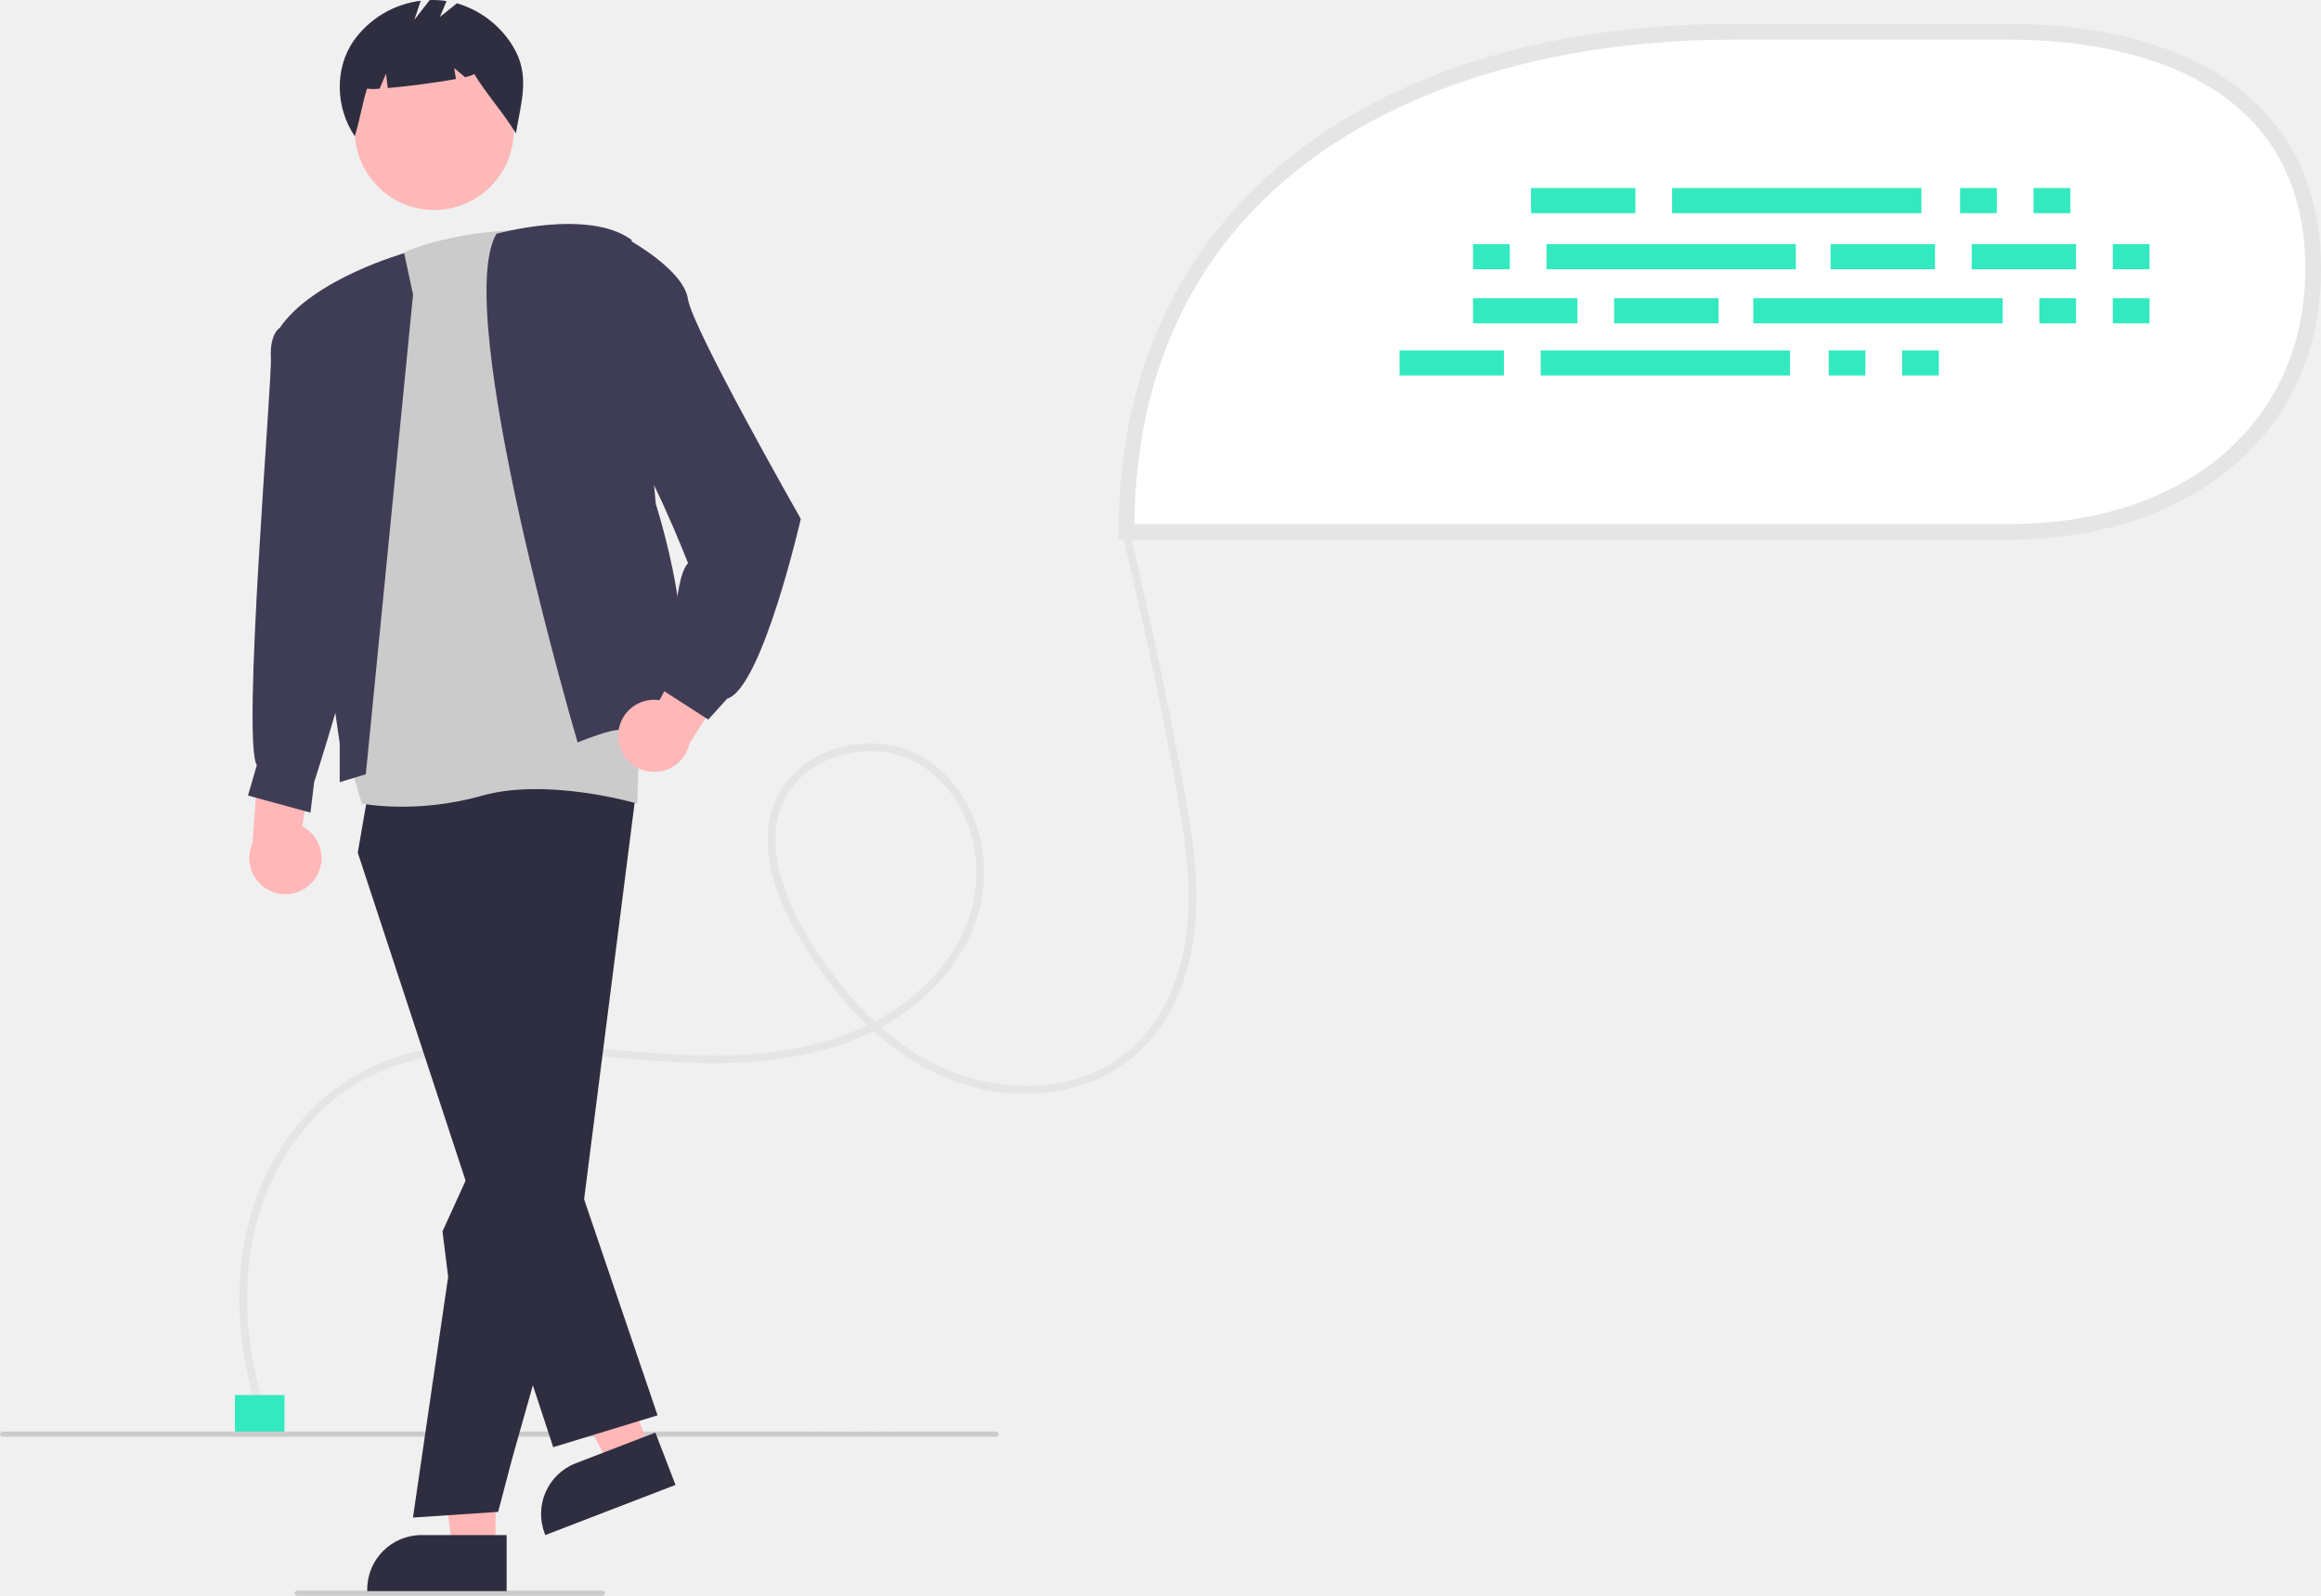
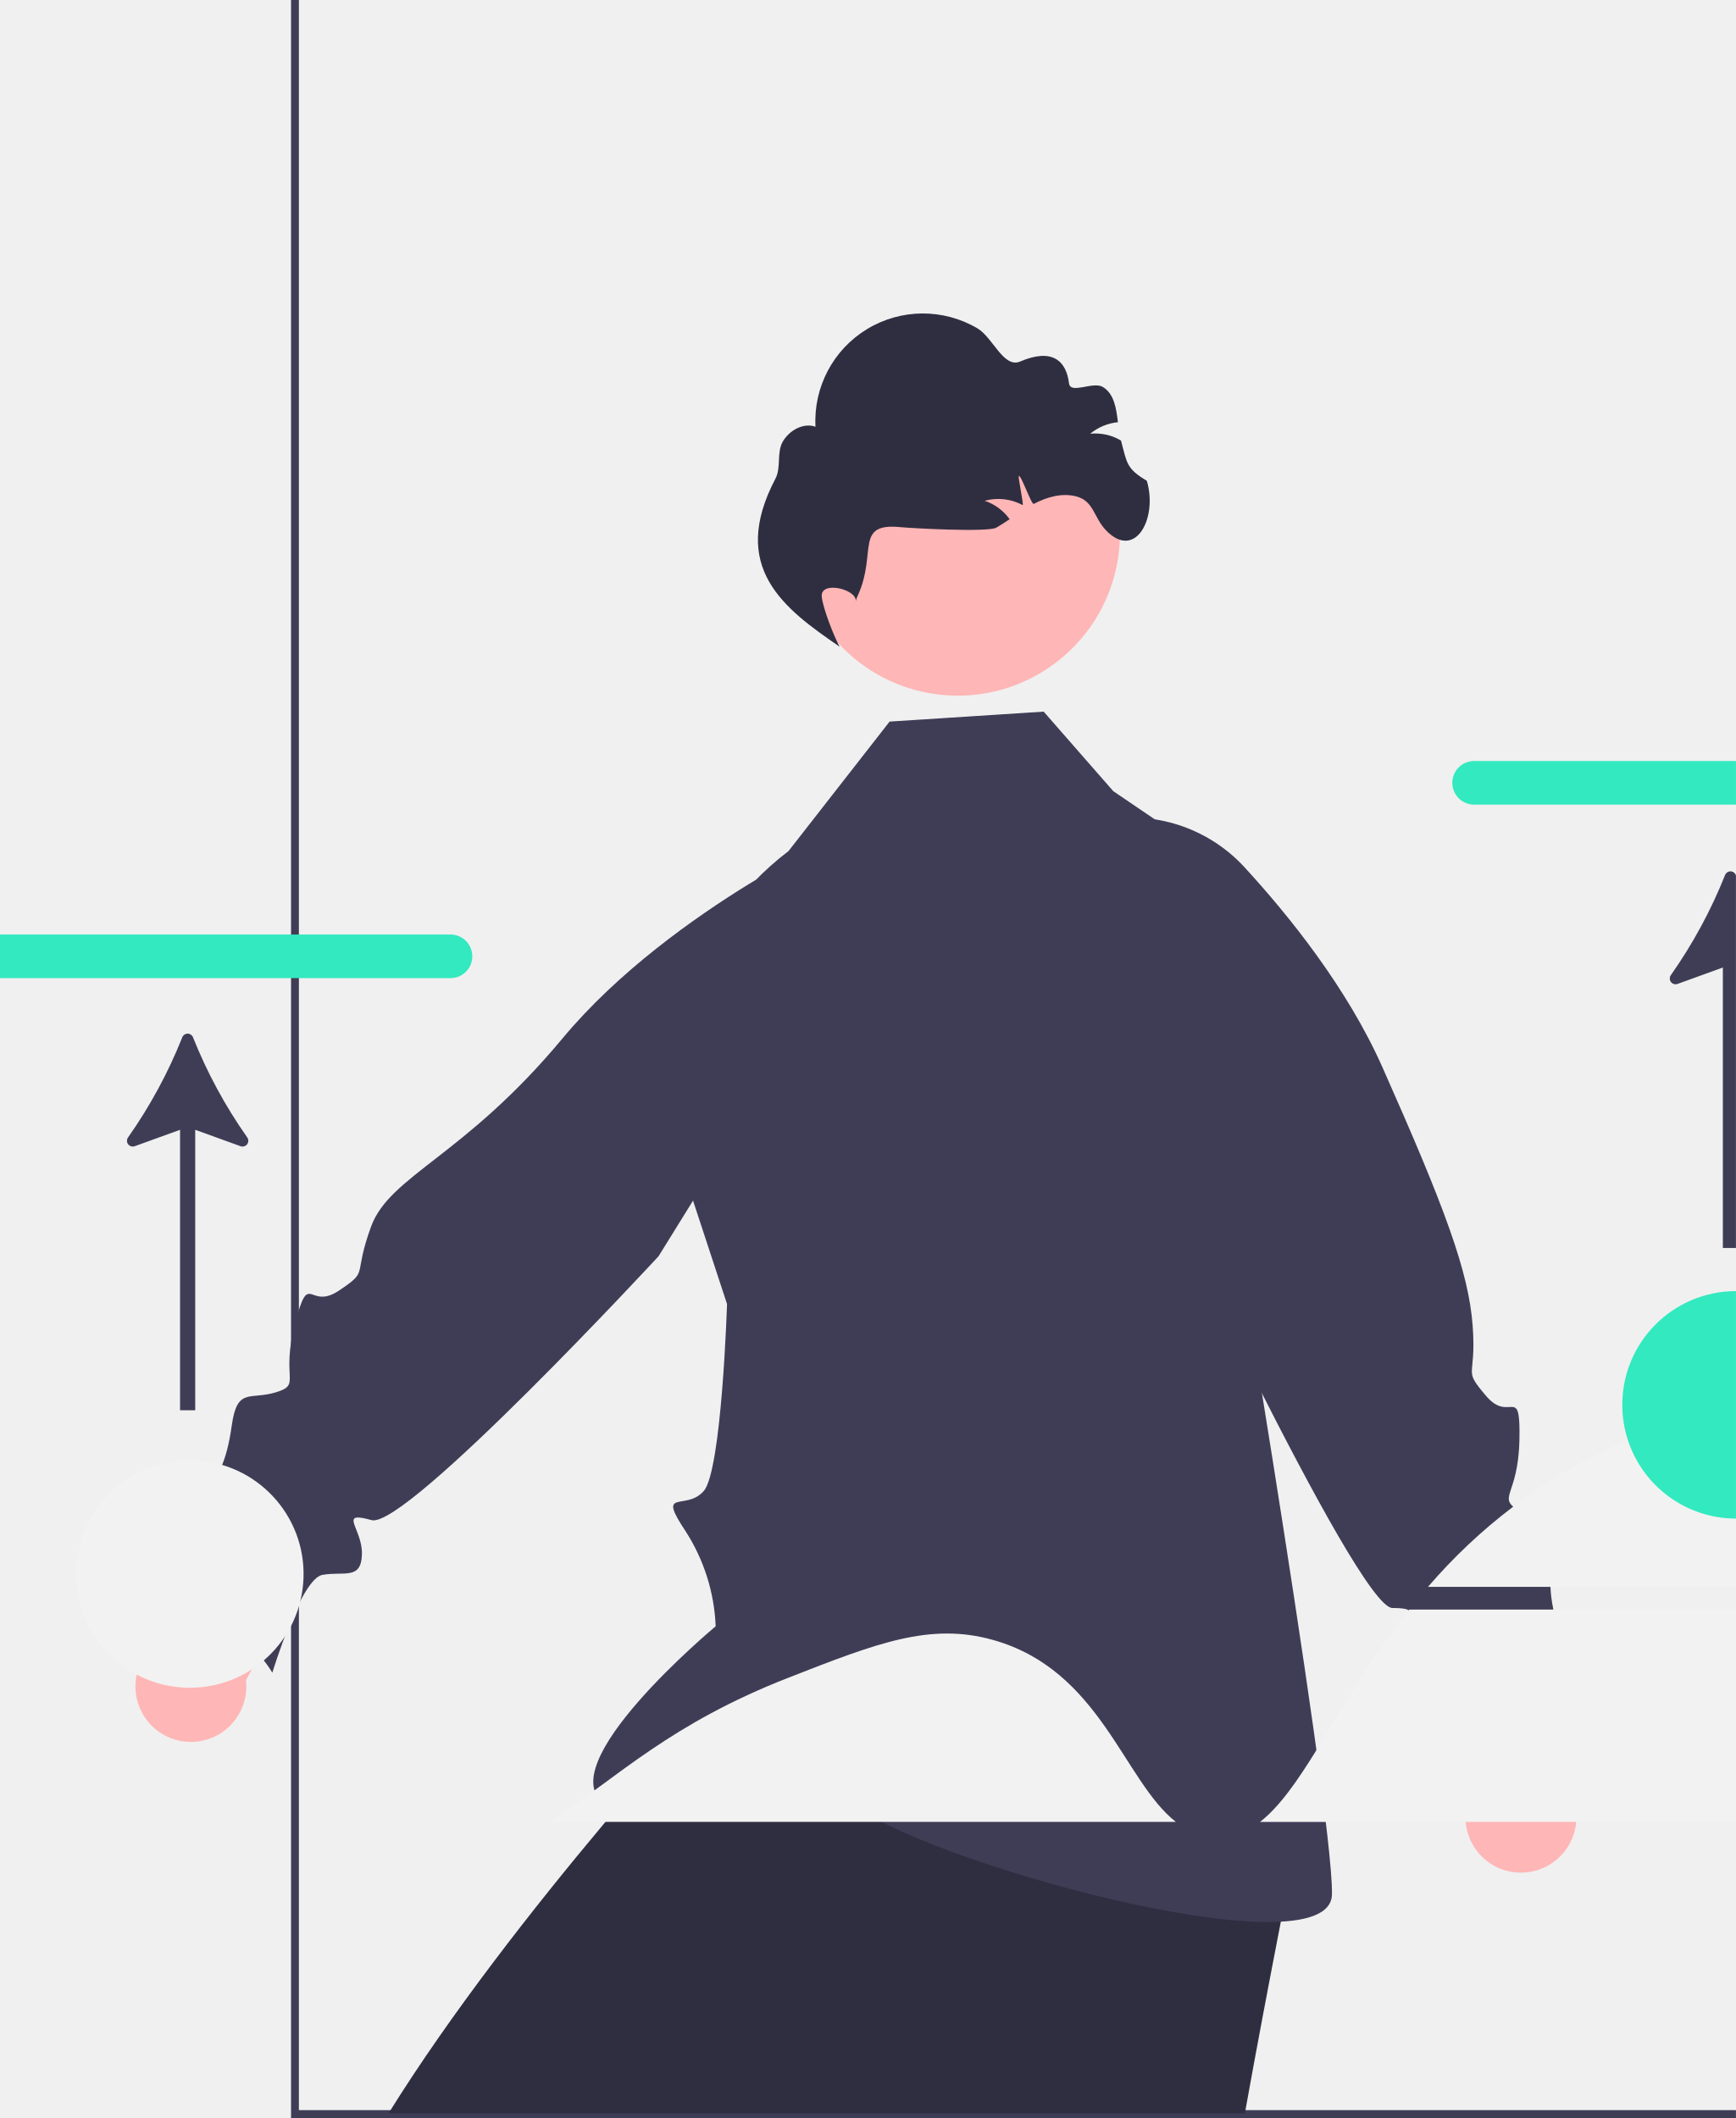
- <svg xmlns="http://www.w3.org/2000/svg" data-name="Layer 1" width="890.106" height="611.972" viewBox="0 0 890.106 611.972">
-   <path d="M467.023,693.807l.279-1.112c.062-.244,6.366-24.577,25.397-37.79,19.031-13.213,44.033-10.616,44.282-10.588l1.14.126-.28,1.111c-.062.244-6.366,24.577-25.397,37.79-19.031,13.213-44.033,10.616-44.282,10.588Zm26.817-37.258c-16.09,11.171-22.792,30.594-24.27,35.49,5.106.323,25.66.824,41.735-10.337,16.073-11.16,22.788-30.591,24.27-35.49C530.466,645.888,509.913,645.388,493.839,656.548Z" transform="translate(-154.9469 -144.014)" fill="#f1f1f1" />
-   <path d="M500.749,662.453c-9.598,20.969-32.21,31.179-32.21,31.179s-7.05-23.787,2.548-44.756S503.296,617.697,503.296,617.697,510.347,641.484,500.749,662.453Z" transform="translate(-154.9469 -144.014)" fill="#f1f1f1" />
-   <path d="M257.106,686.225c-10.35-31.83-11.197-68.003,6.294-97.533,7.436-12.553,17.886-23.393,30.704-30.48,14.785-8.174,31.852-10.847,48.549-11.216,36.306-.801,72.365,7.969,108.675,3.435,16.291-2.034,32.541-6.598,46.505-15.447,12.074-7.651,22.554-18.358,28.738-31.343a57.36,57.36,0,0,0,3.841-39.854c-3.432-12.593-11.508-24.367-23.319-30.396-10.731-5.478-23.904-5.623-34.992-1.093-11.928,4.874-20.517,14.956-22.344,27.859-2.279,16.097,4.969,32.023,13.037,45.497,7.766,12.969,17.181,25.141,28.621,35.083,11.081,9.63,24.147,17.221,38.52,20.594,13.635,3.2,28.341,2.917,41.595-1.809a59.165,59.165,0,0,0,32.023-27.392c7.759-14.033,10.468-30.247,10.201-46.133-.315-18.761-4.274-37.333-7.808-55.691q-5.377-27.928-11.556-55.694-3.012-13.534-6.213-27.025c-.445-1.878-3.339-1.083-2.893.798,8.488,35.797,16.424,71.88,22.445,108.184,2.858,17.233,4.648,35.106,1.064,52.373-3.022,14.561-9.805,28.677-21.405,38.311-22.136,18.384-55.153,16.056-78.845,2.183-12.777-7.482-23.616-17.961-32.59-29.67-9.277-12.104-17.917-25.947-21.833-40.806-2.022-7.672-2.598-15.862-.263-23.535a30.765,30.765,0,0,1,10.149-14.992c9.009-7.309,21.746-9.934,33.005-7.471,12.685,2.775,22.499,12.321,27.765,23.933a53.342,53.342,0,0,1,1.787,38.867c-4.542,13.424-13.962,24.898-25.285,33.243-12.89,9.498-28.252,14.886-43.94,17.541-35.196,5.957-70.551-1.833-105.812-2.548-16.069-.326-32.539.911-47.726,6.527a81.546,81.546,0,0,0-34.626,24.752c-20.066,24.342-25.621,56.645-20.871,87.268a157.091,157.091,0,0,0,5.912,24.477c.594,1.828,3.492,1.046,2.893-.798Z" transform="translate(-154.9469 -144.014)" fill="#e5e5e5" />
-   <rect x="90.106" y="534.972" width="19" height="15" fill="#33e9bf" />
-   <path d="M586.926,347.955H925.813c64.198,0,116.24-36.591,116.24-100.788v-0c0-64.198-52.042-90.955-116.24-90.955H819.406c-128.395,0-232.48,63.348-232.48,191.743Z" transform="translate(-154.9469 -144.014)" fill="#fff" />
-   <path d="M925.813,350.954H583.925v-3c0-61.431,23.957-112.059,69.28-146.411,41.719-31.619,99.189-48.333,166.2-48.333H925.813c34.373,0,63.389,7.588,83.914,21.945,23.441,16.396,35.326,40.624,35.326,72.01,0,31.466-12.154,58.021-35.149,76.792C988.58,341.367,958.716,350.954,925.813,350.954Zm-335.869-6H925.813c67.732,0,113.24-39.298,113.24-97.788,0-79.385-79.192-87.955-113.24-87.955H819.406C709.267,159.211,591.633,208.075,589.944,344.954Z" transform="translate(-154.9469 -144.014)" fill="#e5e5e5" />
-   <rect x="587.145" y="72.118" width="40.028" height="9.636" fill="#33e9bf" />
-   <rect x="751.702" y="72.118" width="14.084" height="9.636" fill="#33e9bf" />
-   <rect x="779.87" y="72.118" width="14.084" height="9.636" fill="#33e9bf" />
-   <rect x="641.256" y="72.118" width="95.621" height="9.636" fill="#33e9bf" />
-   <rect x="536.74" y="134.383" width="40.028" height="9.636" fill="#33e9bf" />
-   <rect x="701.297" y="134.383" width="14.084" height="9.636" fill="#33e9bf" />
-   <rect x="729.465" y="134.383" width="14.084" height="9.636" fill="#33e9bf" />
-   <rect x="590.851" y="134.383" width="95.621" height="9.636" fill="#33e9bf" />
-   <rect x="702.039" y="93.614" width="40.028" height="9.636" fill="#33e9bf" />
-   <rect x="756.15" y="93.614" width="40.028" height="9.636" fill="#33e9bf" />
-   <rect x="810.261" y="93.614" width="14.084" height="9.636" fill="#33e9bf" />
-   <rect x="564.907" y="93.614" width="14.084" height="9.636" fill="#33e9bf" />
-   <rect x="593.075" y="93.614" width="95.621" height="9.636" fill="#33e9bf" />
-   <rect x="619.019" y="114.369" width="40.028" height="9.636" fill="#33e9bf" />
-   <rect x="564.907" y="114.369" width="40.028" height="9.636" fill="#33e9bf" />
-   <rect x="810.261" y="114.369" width="14.084" height="9.636" fill="#33e9bf" />
-   <rect x="782.094" y="114.369" width="14.084" height="9.636" fill="#33e9bf" />
-   <rect x="672.389" y="114.369" width="95.621" height="9.636" fill="#33e9bf" />
-   <path d="M536.947,694.986h-381a1,1,0,0,1,0-2h381a1,1,0,0,1,0,2Z" transform="translate(-154.9469 -144.014)" fill="#cbcbcb" />
-   <path d="M385.947,755.986h-117a1,1,0,0,1,0-2h117a1,1,0,1,1,0,2Z" transform="translate(-154.9469 -144.014)" fill="#cbcbcb" />
-   <path d="M275.368,481.503a13.749,13.749,0,0,0-4.482-20.601l7.248-48.321L255.098,423.26,251.747,467.509a13.824,13.824,0,0,0,23.621,13.994Z" transform="translate(-154.9469 -144.014)" fill="#ffb7b7" />
-   <polygon points="190.07 594.085 173.49 594.084 165.603 530.133 190.073 530.134 190.07 594.085" fill="#ffb7b7" />
-   <path d="M349.245,754.171l-53.461-.002v-.676a20.809,20.809,0,0,1,20.808-20.808h.001l32.652.001Z" transform="translate(-154.9469 -144.014)" fill="#2f2e41" />
-   <polygon points="249.331 555.947 233.847 561.911 203.476 505.027 226.328 496.225 249.331 555.947" fill="#ffb7b7" />
-   <path d="M414.008,713.449l-49.925,19.23-.243-.631a20.825,20.825,0,0,1,11.947-26.917l.001-0L406.28,693.384Z" transform="translate(-154.9469 -144.014)" fill="#2f2e41" />
-   <polygon points="141.884 299.94 137.199 326.966 212.158 554.969 252.175 542.753 223.581 458.657 194.687 333.962 194.061 289.516 141.884 299.94" fill="#2f2e41" />
-   <polygon points="158.371 581.952 171.87 489.638 169.693 472.216 194.061 418.738 191.253 291.986 244.39 299.94 223.581 463.201 196.481 559.086 191.037 579.774 158.371 581.952" fill="#2f2e41" />
-   <circle cx="166.537" cy="50.048" r="30.488" fill="#ffb8b8" />
-   <path d="M351.576,161.622A37.581,37.581,0,0,0,330.198,145.28l-6.536,5.229,2.541-6.099a34.597,34.597,0,0,0-6.46-.373l-5.881,7.561,2.434-7.302A37.222,37.222,0,0,0,290.619,159.569c-7.485,10.792-6.984,25.794.378,36.671,2.021-6.21,2.71-12.031,4.73-18.241a18.382,18.382,0,0,0,4.788.023l2.459-5.737.687,5.494c7.62-.664,18.924-2.122,26.148-3.457l-.702-4.215,4.203,3.502c2.213-.51,3.528-.972,3.419-1.325,5.373,8.662,10.697,14.195,16.07,22.856C354.837,182.924,358.438,172.768,351.576,161.622Z" transform="translate(-154.9469 -144.014)" fill="#2f2e41" />
-   <path d="M380.715,232.41s-58.061-5.161-83.473,15.93L289.363,437.421l4.345,14.755s20.783,4.148,46-3.007,59.628,3.007,59.628,3.007l3.7-115.78Z" transform="translate(-154.9469 -144.014)" fill="#cbcbcb" />
-   <path d="M295.24,440.925l18.119-183.943-3.42-15.861s-34.956,9.873-47.694,28.619l22.989,159.4v14.814Z" transform="translate(-154.9469 -144.014)" fill="#3f3d56" />
-   <path d="M376.471,428.71S327.86,263.813,345.305,233.684c0,0,35.089-9.895,51.855,2.31l9.286,101.277s18.631,57.907,4.344,71.525l3.135,13.618s-19.059,1.123-23.14,1.65S376.471,428.71,376.471,428.71Z" transform="translate(-154.9469 -144.014)" fill="#3f3d56" />
-   <path d="M273.083,268.649l-10.837,1.091s-3.896,2.116-3.417,11.52-11.245,147.212-5.383,156.161l-3.393,11.671,23.955,6.533,1.423-11.671s9.703-30.166,10.945-37.83S273.083,268.649,273.083,268.649Z" transform="translate(-154.9469 -144.014)" fill="#3f3d56" />
-   <path d="M392.023,426.417a13.75,13.75,0,0,1,15.86-13.891L430.806,369.376l12.161,22.289-23.633,37.559A13.824,13.824,0,0,1,392.023,426.417Z" transform="translate(-154.9469 -144.014)" fill="#ffb7b7" />
-   <path d="M383.163,241.344l12.908-5.35s21.018,11.424,22.703,22.703,43.28,84.293,43.28,84.293-14.872,65.002-28.233,68.947l-7.261,8.013-20.062-12.927,6.5-6.5s-.171-34.386,5.824-40.546c0,0-16.872-43.181-24.494-47.536S383.163,241.344,383.163,241.344Z" transform="translate(-154.9469 -144.014)" fill="#3f3d56" />
+ <svg xmlns="http://www.w3.org/2000/svg" data-name="Layer 1" width="441.22" height="538.35" viewBox="0 0 441.22 538.35">
+   <polygon points="441.22 536.35 441.22 538.35 73.97 538.35 73.97 0 75.97 0 75.97 536.35 441.22 536.35" fill="#3f3d56" />
+   <path d="M707.447,656.16s-1.151,5.868-2.864,14.755c-2.429,12.494-5.952,30.969-8.914,47.535H478.014c15.92-25.635,37.216-52.687,54.161-72.917l1.264-1.516c.548-.646,1.081-1.277,1.614-1.909,6.711-7.932,12.579-14.642,16.959-19.584,0-.014.014-.014.028-.014,5.124-5.77,8.227-9.097,8.227-9.097l5.447,1.586,12.579,3.65,92.571,26.884Z" transform="translate(-379.2667 -181.277)" fill="#2f2e41" />
+   <path d="M717.804,662.806c-.42,20.41-106.11-8.85-122.02-23.37-15.91-14.53-47.01,10.1-62.41.63-15.4-9.48,27.79-45.42,27.79-45.42a48.126,48.126,0,0,0-7.58-24.06c-7.58-11.37,0-5.05,4.57-10.35,4.56-5.3,5.9-47.5,5.9-47.5l-10.35-31.49a75.489,75.489,0,0,1,25.98-83.65l25.69-32.91,39.16-2.53,17.69,20.22,35.37,24-6.18,76.64s1.91,11.38,4.71,28.45c1.91,11.66,4.24,25.99,6.65,41.16C710.024,598.296,718.034,651.576,717.804,662.806Z" transform="translate(-379.2667 -181.277)" fill="#3f3d56" />
+   <path d="M752.785,637.836,743.725,596.718l22.767-8.453,8.032,43.814a14.095,14.095,0,1,1-21.739,5.758Z" transform="translate(-379.2667 -181.277)" fill="#ffb6b6" />
+   <path d="M660.603,389.574l.675-.097a39.04,39.04,0,0,1,34.298,12.235c11.205,12.184,26.068,30.609,35.044,50.808,15.853,35.673,21.922,51.909,22.947,65.738s-2.689,10.628,3.406,17.824,8.784-3.432,8.477,11.191-5.89,14.341-.051,18.08,9.834,1.357,8.477,11.191.231,12.497.487,15.955,8.17,25.814,8.17,25.814-25.276,6.044-35.673,15.853c0,0-.461-24.995-5.506-27.402s-9.834-1.357-8.221-7.734,9.065-9.015.025-9.04-63.359-116.668-63.359-116.668Z" transform="translate(-379.2667 -181.277)" fill="#3f3d56" />
+   <circle cx="622.7" cy="316.877" r="41.224" transform="translate(-169.0979 699.5009) rotate(-80.78252)" fill="#ffb6b6" />
+   <path d="M670.75,303.482c2.825,9.456-2.891,20.271-10.306,12.663-3.247-3.332-3.106-7.481-7.593-8.681-3.623-.973-7.523.139-10.828,1.893-.59.309-3.232-7.416-3.79-7.081-.368-.246,1.336,7.584.943,7.371a13.099,13.099,0,0,0-9.641-1.084,12.852,12.852,0,0,1,6.351,4.681c-1.106.741-2.227,1.484-3.373,2.143-2.154,1.243-21.802.137-24.28-.111-11.888-1.187-5.995,6.388-10.9,17.282q-.184.409-.372.828l-.189.698c.311-3.07-9.19-5.359-8.639-1.036.391,3.069,3.047,9.89,4.534,12.6-14.253-9.739-28.133-20.17-16.308-42.71,1.517-2.892.232-6.677,1.908-9.497,1.678-2.805,5.175-4.774,8.269-3.704a27.332,27.332,0,0,1,41.147-25.011c3.956,2.322,6.656,10.25,10.885,8.437,8.14-3.489,11.712-.169,12.404,5.535.352,2.899,6.091-.571,8.597.939,2.903,1.753,3.4,5.423,3.836,8.955a13.083,13.083,0,0,0-7.049,2.934,12.802,12.802,0,0,1,7.707,1.653.796.796,0,0,1,.126.072C665.724,299.086,665.567,300.38,670.75,303.482Z" transform="translate(-379.2667 -181.277)" fill="#2f2e41" />
+   <path d="M820.487,374.707v11.09h-66.52a5.545,5.545,0,1,1-.05-11.09Z" transform="translate(-379.2667 -181.277)" fill="#33e9bf" />
+   <path d="M442.097,470.373a124.034,124.034,0,0,1-13.783-25.449,1.46,1.46,0,0,0-2.712 0,123.92,123.92,0,0,1-13.78,25.448,1.468,1.468,0,0,0,1.692,2.243l11.515-4.166v71.284h3.855V468.45l11.52,4.167a1.468,1.468,0,0,0,1.692-2.243Z" transform="translate(-379.2667 -181.277)" fill="#3f3d56" />
+   <path d="M820.487,403.797v94.69h-3.33v-71.29l-11.51,4.17a1.468,1.468,0,0,1-1.7-2.24,123.999,123.999,0,0,0,13.78-25.45,1.499,1.499,0,0,1,.82-.82,1.449,1.449,0,0,1,1.89.82C820.457,403.717,820.467,403.757,820.487,403.797Z" transform="translate(-379.2667 -181.277)" fill="#3f3d56" />
+   <path d="M678.135,644.364c-13.336-10.42-19.117-38.594-46.51-46.258-15.977-4.47-29.451.8-52.041,9.637-29.769,11.645-42.887,24.854-60.506,36.621Z" transform="translate(-379.2667 -181.277)" fill="#f2f2f2" />
+   <path d="M820.487,590.397v53.97h-120.97c4.96-3.85,9.42-10.31,14.35-18.25,6.33-10.2,13.45-22.84,23.43-35.52.05-.07.11-.13.16-.2Z" transform="translate(-379.2667 -181.277)" fill="#f2f2f2" />
+   <path d="M820.487,538.317v46.3h-78.27a139.979,139.979,0,0,1,21.64-20.37q3.195-2.445,6.54-4.69a141.765,141.765,0,0,1,22.61-12.29A158.056,158.056,0,0,1,820.487,538.317Z" transform="translate(-379.2667 -181.277)" fill="#f2f2f2" />
+   <path d="M820.487,509.447V567.267a28.906,28.906,0,0,1-27.48-20,28.559,28.559,0,0,1-1.41-8.91A28.914,28.914,0,0,1,820.487,509.447Z" transform="translate(-379.2667 -181.277)" fill="#33e9bf" />
+   <path d="M499.307,424.337a5.54,5.54,0,0,1-5.52,5.56h-114.52v-11.09h114.48A5.548,5.548,0,0,1,499.307,424.337Z" transform="translate(-379.2667 -181.277)" fill="#33e9bf" />
+   <path d="M441.787,608.357l19.906-37.102L442.085,556.927l-19.65,39.975a14.095,14.095,0,1,0,19.352,11.455Z" transform="translate(-379.2667 -181.277)" fill="#ffb6b6" />
+   <path d="M606.719,403.718l-.623-.277a39.04,39.04,0,0,0-36.333,2.442c-14.098,8.676-33.413,22.362-47.546,39.356-24.961,30.014-43.9,34.81-48.648,47.838s-.304,10.958-8.127,16.225-7.519-5.692-11.202,8.463,1.766,15.403-4.87,17.412-9.832-1.37-11.202,8.463-3.622,11.963-4.809,15.22-14.885,22.617-14.885,22.617,22.678,12.693,30.014,24.961c0,0,7.244-23.926,12.754-24.87s9.832,1.37,10.015-5.205-6.271-11.141,2.435-8.706,72.956-67.07,72.956-67.07Z" transform="translate(-379.2667 -181.277)" fill="#3f3d56" />
+   <circle cx="427.513" cy="581.355" r="28.912" transform="translate(-547.0133 808.008) rotate(-88.09296)" fill="#f2f2f2" />
</svg>
